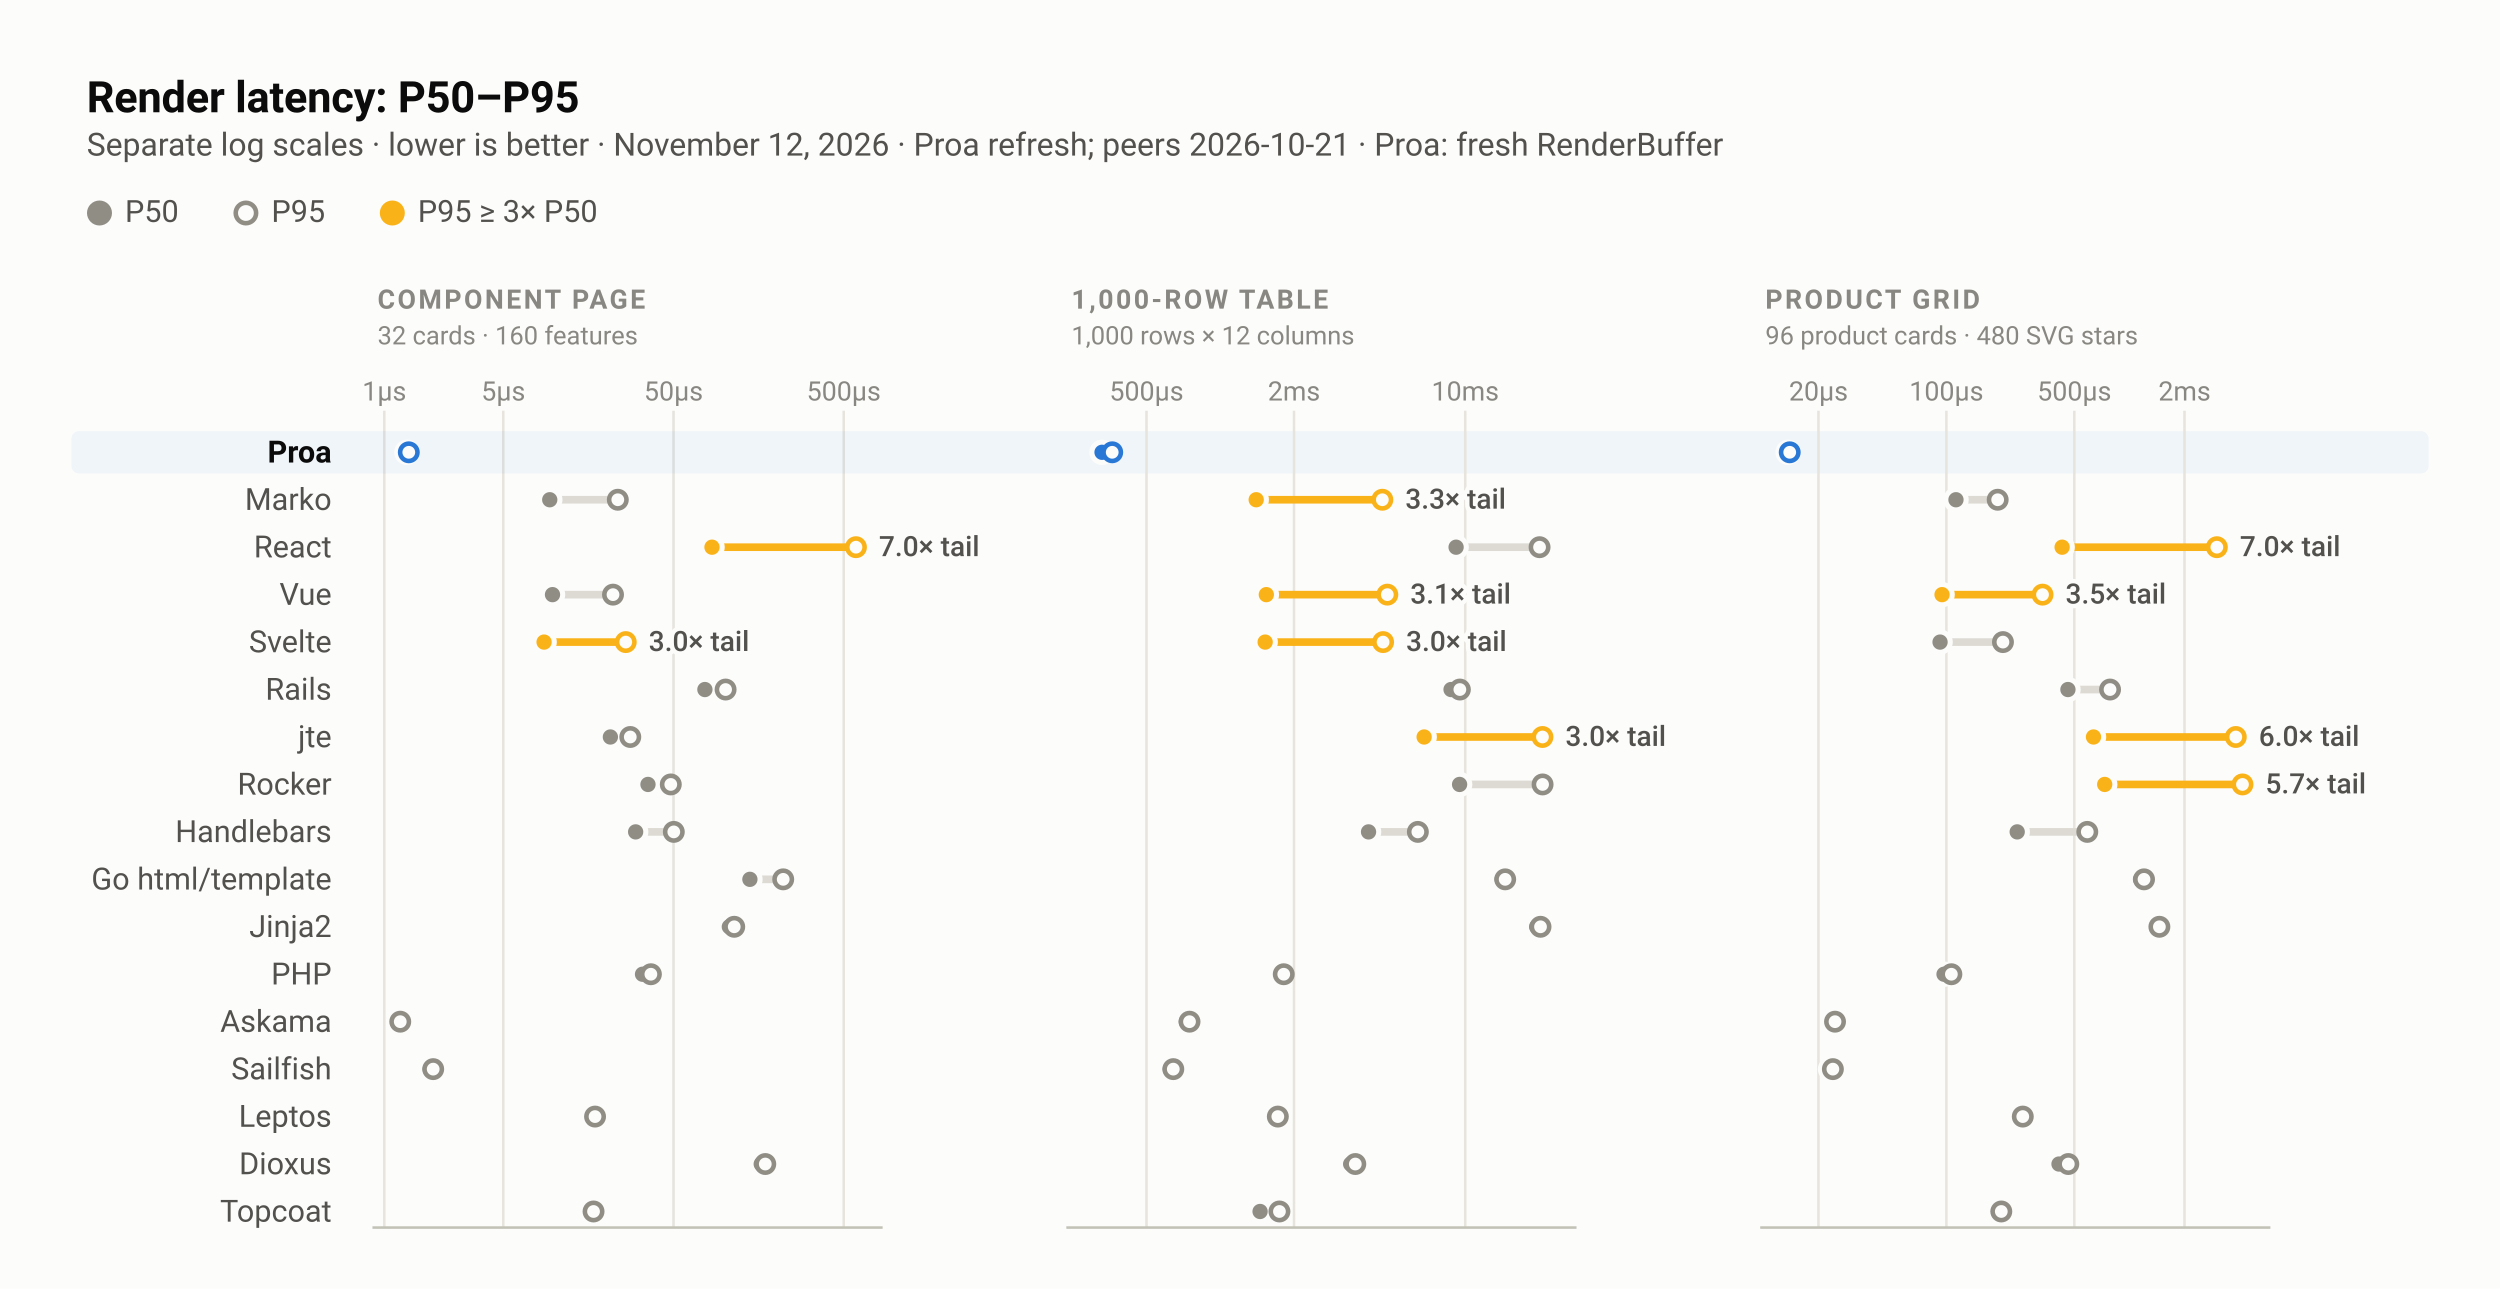
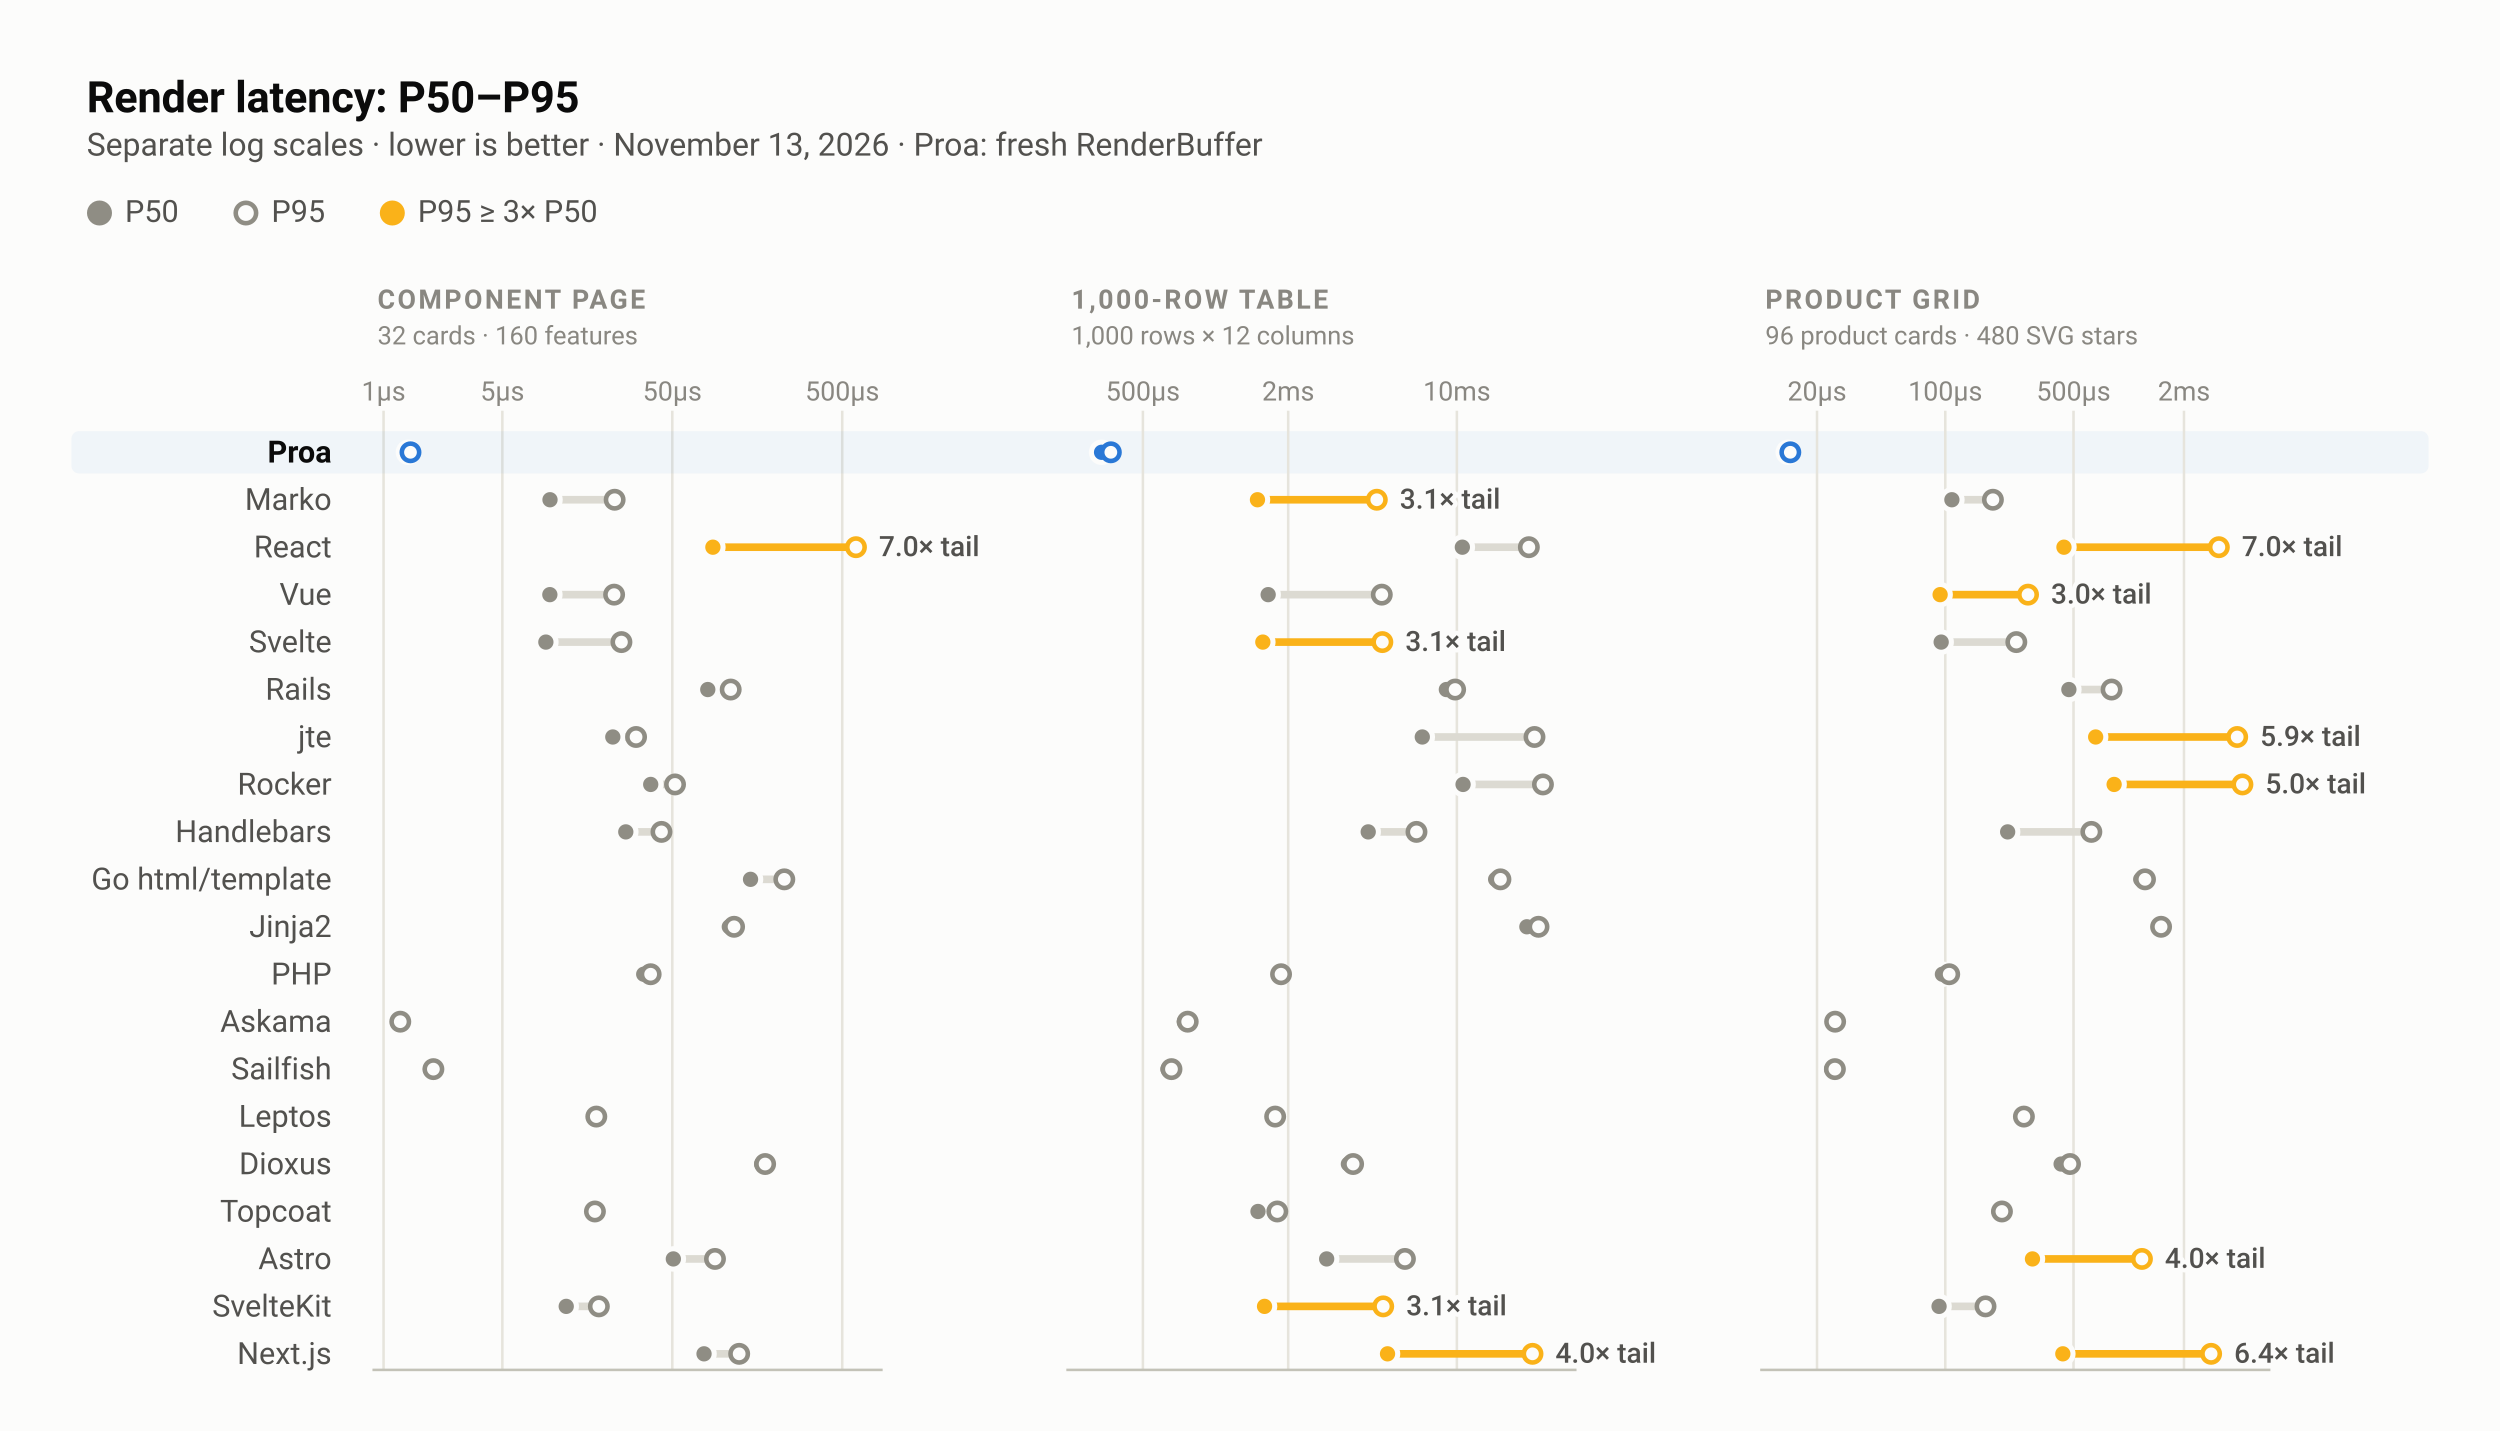
- <svg xmlns="http://www.w3.org/2000/svg" width="980" height="505.2" viewBox="0 0 980 505.2" role="img" aria-labelledby="ttl dsc">
+ <svg xmlns="http://www.w3.org/2000/svg" width="980" height="561" viewBox="0 0 980 561" role="img" aria-labelledby="ttl dsc">
  <style>
  text { font-family: system-ui, -apple-system, "Segoe UI", Roboto, "Helvetica Neue", Arial, sans-serif; }
  .t   { font-size: 17px; font-weight: 600; fill: #0b0b0b; letter-spacing: -.005em; }
  .d   { font-size: 12.5px; font-weight: 400; fill: #52514e; }
  .eb  { font-size: 10.5px; font-weight: 600; fill: #898781; letter-spacing: .09em; }
  .cat { font-size: 12px; font-weight: 400; fill: #52514e; }
  .catb{ font-size: 12px; font-weight: 600; fill: #0b0b0b; }
  .lg  { font-size: 12px; font-weight: 400; fill: #52514e; }
  .tick{ font-size: 10.5px; font-weight: 400; fill: #898781; font-variant-numeric: tabular-nums; }
  .val { font-size: 11px; font-weight: 500; fill: #52514e; font-variant-numeric: tabular-nums;
         paint-order: stroke; stroke: #fcfcfb; stroke-width: 3.5px; stroke-linejoin: round; }
  .valb{ font-size: 11px; font-weight: 600; fill: #0b0b0b; font-variant-numeric: tabular-nums;
         paint-order: stroke; stroke: #fcfcfb; stroke-width: 3.5px; stroke-linejoin: round; }
  .valw{ font-size: 11px; font-weight: 600; fill: #fcfcfb; font-variant-numeric: tabular-nums; }
  .note{ font-size: 10px; font-weight: 400; fill: #898781; }
  .mono{ font-family: ui-monospace, SFMono-Regular, "SF Mono", Menlo, Consolas, monospace; }
  .end { text-anchor: end; }
  .mid { text-anchor: middle; }
</style>
-   <rect width="980" height="505.2" fill="#fcfcfb" />
+   <rect width="980" height="561" fill="#fcfcfb" />
  <text x="34" y="44" class="t">Render latency: P50–P95</text>
-   <text x="34" y="61" class="d">Separate log scales · lower is better · November 12, 2026 · Proa refresh; peers 2026-10-21 · Proa: fresh RenderBuffer</text>
+   <text x="34" y="61" class="d">Separate log scales · lower is better · November 13, 2026 · Proa: fresh RenderBuffer</text>
  <circle cx="39" cy="83.5" r="4" fill="#8f8d84" stroke="#8f8d84" stroke-width="1.8" />
  <text x="49" y="87" class="lg">P50</text>
  <circle cx="96.4" cy="83.5" r="4" fill="#fcfcfb" stroke="#8f8d84" stroke-width="1.8" />
  <text x="106.4" y="87" class="lg">P95</text>
  <circle cx="153.79" cy="83.5" r="4" fill="#fab219" stroke="#fab219" stroke-width="1.8" />
  <text x="163.79" y="87" class="lg">P95 ≥ 3× P50</text>
  <text x="148" y="121" class="eb">COMPONENT PAGE</text>
  <text x="148" y="135" class="note">32 cards · 160 features</text>
-   <path d="M150.65 161L150.65 481.2" stroke="#e6e4dc" stroke-width="1" />
-   <text x="150.65" y="157" class="tick mid">1µs</text>
-   <path d="M197.29 161L197.29 481.2" stroke="#e6e4dc" stroke-width="1" />
-   <text x="197.29" y="157" class="tick mid">5µs</text>
-   <path d="M264.02 161L264.02 481.2" stroke="#e6e4dc" stroke-width="1" />
-   <text x="264.02" y="157" class="tick mid">50µs</text>
-   <path d="M330.74 161L330.74 481.2" stroke="#e6e4dc" stroke-width="1" />
-   <text x="330.74" y="157" class="tick mid">500µs</text>
-   <path d="M146 481.2L346 481.2" stroke="#c3c2b7" stroke-width="1" />
+   <path d="M150.36 161L150.36 537" stroke="#e6e4dc" stroke-width="1" />
+   <text x="150.36" y="157" class="tick mid">1µs</text>
+   <path d="M196.92 161L196.92 537" stroke="#e6e4dc" stroke-width="1" />
+   <text x="196.92" y="157" class="tick mid">5µs</text>
+   <path d="M263.54 161L263.54 537" stroke="#e6e4dc" stroke-width="1" />
+   <text x="263.54" y="157" class="tick mid">50µs</text>
+   <path d="M330.16 161L330.16 537" stroke="#e6e4dc" stroke-width="1" />
+   <text x="330.16" y="157" class="tick mid">500µs</text>
+   <path d="M146 537L346 537" stroke="#c3c2b7" stroke-width="1" />
  <rect x="28" y="169" width="924" height="16.6" rx="3" fill="#2a78d6" opacity=".055" />
  <text x="130" y="181.3" class="catb end">Proa</text>
-   <path d="M159.51 177.3L160.25 177.3" stroke="#cde2fb" stroke-width="3" />
-   <circle cx="159.51" cy="177.3" r="4" fill="#2a78d6" stroke="#fcfcfb" stroke-width="2" />
-   <circle cx="160.25" cy="177.3" r="3.4" fill="#fcfcfb" stroke="#2a78d6" stroke-width="1.8" />
+   <path d="M160.09 177.3L160.91 177.3" stroke="#cde2fb" stroke-width="3" />
+   <circle cx="160.09" cy="177.3" r="4" fill="#2a78d6" stroke="#fcfcfb" stroke-width="2" />
+   <circle cx="160.91" cy="177.3" r="3.4" fill="#fcfcfb" stroke="#2a78d6" stroke-width="1.8" />
  <text x="130" y="199.9" class="cat end">Marko</text>
-   <path d="M215.5 195.9L242.18 195.9" stroke="#dcdad2" stroke-width="3" />
-   <circle cx="215.5" cy="195.9" r="4" fill="#8f8d84" stroke="#fcfcfb" stroke-width="2" />
-   <circle cx="242.18" cy="195.9" r="3.4" fill="#fcfcfb" stroke="#8f8d84" stroke-width="1.8" />
+   <path d="M215.6 195.9L240.94 195.9" stroke="#dcdad2" stroke-width="3" />
+   <circle cx="215.6" cy="195.9" r="4" fill="#8f8d84" stroke="#fcfcfb" stroke-width="2" />
+   <circle cx="240.94" cy="195.9" r="3.4" fill="#fcfcfb" stroke="#8f8d84" stroke-width="1.8" />
  <text x="130" y="218.5" class="cat end">React</text>
-   <path d="M279.1 214.5L335.53 214.5" stroke="#fab219" stroke-width="3" />
-   <circle cx="279.1" cy="214.5" r="4" fill="#fab219" stroke="#fcfcfb" stroke-width="2" />
-   <circle cx="335.53" cy="214.5" r="3.4" fill="#fcfcfb" stroke="#fab219" stroke-width="1.8" />
-   <text x="344.53" y="218" class="val">7.0× tail</text>
+   <path d="M279.45 214.5L335.54 214.5" stroke="#fab219" stroke-width="3" />
+   <circle cx="279.45" cy="214.5" r="4" fill="#fab219" stroke="#fcfcfb" stroke-width="2" />
+   <circle cx="335.54" cy="214.5" r="3.4" fill="#fcfcfb" stroke="#fab219" stroke-width="1.8" />
+   <text x="344.54" y="218" class="val">7.0× tail</text>
  <text x="130" y="237.1" class="cat end">Vue</text>
-   <path d="M216.58 233.1L240.3 233.1" stroke="#dcdad2" stroke-width="3" />
-   <circle cx="216.58" cy="233.1" r="4" fill="#8f8d84" stroke="#fcfcfb" stroke-width="2" />
-   <circle cx="240.3" cy="233.1" r="3.4" fill="#fcfcfb" stroke="#8f8d84" stroke-width="1.8" />
+   <path d="M215.54 233.1L240.73 233.1" stroke="#dcdad2" stroke-width="3" />
+   <circle cx="215.54" cy="233.1" r="4" fill="#8f8d84" stroke="#fcfcfb" stroke-width="2" />
+   <circle cx="240.73" cy="233.1" r="3.4" fill="#fcfcfb" stroke="#8f8d84" stroke-width="1.8" />
  <text x="130" y="255.7" class="cat end">Svelte</text>
-   <path d="M213.28 251.7L245.29 251.7" stroke="#fab219" stroke-width="3" />
-   <circle cx="213.28" cy="251.7" r="4" fill="#fab219" stroke="#fcfcfb" stroke-width="2" />
-   <circle cx="245.29" cy="251.7" r="3.4" fill="#fcfcfb" stroke="#fab219" stroke-width="1.8" />
-   <text x="254.29" y="255.2" class="val">3.0× tail</text>
+   <path d="M213.98 251.7L243.6 251.7" stroke="#dcdad2" stroke-width="3" />
+   <circle cx="213.98" cy="251.7" r="4" fill="#8f8d84" stroke="#fcfcfb" stroke-width="2" />
+   <circle cx="243.6" cy="251.7" r="3.4" fill="#fcfcfb" stroke="#8f8d84" stroke-width="1.8" />
  <text x="130" y="274.3" class="cat end">Rails</text>
-   <path d="M276.32 270.3L284.43 270.3" stroke="#dcdad2" stroke-width="3" />
-   <circle cx="276.32" cy="270.3" r="4" fill="#8f8d84" stroke="#fcfcfb" stroke-width="2" />
-   <circle cx="284.43" cy="270.3" r="3.4" fill="#fcfcfb" stroke="#8f8d84" stroke-width="1.8" />
+   <path d="M277.45 270.3L286.43 270.3" stroke="#dcdad2" stroke-width="3" />
+   <circle cx="277.45" cy="270.3" r="4" fill="#8f8d84" stroke="#fcfcfb" stroke-width="2" />
+   <circle cx="286.43" cy="270.3" r="3.4" fill="#fcfcfb" stroke="#8f8d84" stroke-width="1.8" />
  <text x="130" y="292.9" class="cat end">jte</text>
-   <path d="M239.27 288.9L247.07 288.9" stroke="#dcdad2" stroke-width="3" />
-   <circle cx="239.27" cy="288.9" r="4" fill="#8f8d84" stroke="#fcfcfb" stroke-width="2" />
-   <circle cx="247.07" cy="288.9" r="3.4" fill="#fcfcfb" stroke="#8f8d84" stroke-width="1.8" />
+   <path d="M240.22 288.9L249.34 288.9" stroke="#dcdad2" stroke-width="3" />
+   <circle cx="240.22" cy="288.9" r="4" fill="#8f8d84" stroke="#fcfcfb" stroke-width="2" />
+   <circle cx="249.34" cy="288.9" r="3.4" fill="#fcfcfb" stroke="#8f8d84" stroke-width="1.8" />
  <text x="130" y="311.5" class="cat end">Rocker</text>
-   <path d="M254.01 307.5L262.95 307.5" stroke="#dcdad2" stroke-width="3" />
-   <circle cx="254.01" cy="307.5" r="4" fill="#8f8d84" stroke="#fcfcfb" stroke-width="2" />
-   <circle cx="262.95" cy="307.5" r="3.4" fill="#fcfcfb" stroke="#8f8d84" stroke-width="1.8" />
+   <path d="M255.08 307.5L264.61 307.5" stroke="#dcdad2" stroke-width="3" />
+   <circle cx="255.08" cy="307.5" r="4" fill="#8f8d84" stroke="#fcfcfb" stroke-width="2" />
+   <circle cx="264.61" cy="307.5" r="3.4" fill="#fcfcfb" stroke="#8f8d84" stroke-width="1.8" />
  <text x="130" y="330.1" class="cat end">Handlebars</text>
-   <path d="M249.17 326.1L264.13 326.1" stroke="#dcdad2" stroke-width="3" />
-   <circle cx="249.17" cy="326.1" r="4" fill="#8f8d84" stroke="#fcfcfb" stroke-width="2" />
-   <circle cx="264.13" cy="326.1" r="3.4" fill="#fcfcfb" stroke="#8f8d84" stroke-width="1.8" />
+   <path d="M245.31 326.1L259.3 326.1" stroke="#dcdad2" stroke-width="3" />
+   <circle cx="245.31" cy="326.1" r="4" fill="#8f8d84" stroke="#fcfcfb" stroke-width="2" />
+   <circle cx="259.3" cy="326.1" r="3.4" fill="#fcfcfb" stroke="#8f8d84" stroke-width="1.8" />
  <text x="130" y="348.7" class="cat end">Go html/template</text>
-   <path d="M293.96 344.7L307.02 344.7" stroke="#dcdad2" stroke-width="3" />
-   <circle cx="293.96" cy="344.7" r="4" fill="#8f8d84" stroke="#fcfcfb" stroke-width="2" />
-   <circle cx="307.02" cy="344.7" r="3.4" fill="#fcfcfb" stroke="#8f8d84" stroke-width="1.8" />
+   <path d="M294.21 344.7L307.45 344.7" stroke="#dcdad2" stroke-width="3" />
+   <circle cx="294.21" cy="344.7" r="4" fill="#8f8d84" stroke="#fcfcfb" stroke-width="2" />
+   <circle cx="307.45" cy="344.7" r="3.4" fill="#fcfcfb" stroke="#8f8d84" stroke-width="1.8" />
  <text x="130" y="367.3" class="cat end">Jinja2</text>
-   <path d="M285.9 363.3L287.82 363.3" stroke="#dcdad2" stroke-width="3" />
-   <circle cx="285.9" cy="363.3" r="4" fill="#8f8d84" stroke="#fcfcfb" stroke-width="2" />
-   <circle cx="287.82" cy="363.3" r="3.4" fill="#fcfcfb" stroke="#8f8d84" stroke-width="1.8" />
+   <path d="M285.89 363.3L287.76 363.3" stroke="#dcdad2" stroke-width="3" />
+   <circle cx="285.89" cy="363.3" r="4" fill="#8f8d84" stroke="#fcfcfb" stroke-width="2" />
+   <circle cx="287.76" cy="363.3" r="3.4" fill="#fcfcfb" stroke="#8f8d84" stroke-width="1.8" />
  <text x="130" y="385.9" class="cat end">PHP</text>
-   <path d="M251.87 381.9L255.15 381.9" stroke="#dcdad2" stroke-width="3" />
-   <circle cx="251.87" cy="381.9" r="4" fill="#8f8d84" stroke="#fcfcfb" stroke-width="2" />
-   <circle cx="255.15" cy="381.9" r="3.4" fill="#fcfcfb" stroke="#8f8d84" stroke-width="1.8" />
+   <path d="M252.34 381.9L255.05 381.9" stroke="#dcdad2" stroke-width="3" />
+   <circle cx="252.34" cy="381.9" r="4" fill="#8f8d84" stroke="#fcfcfb" stroke-width="2" />
+   <circle cx="255.05" cy="381.9" r="3.4" fill="#fcfcfb" stroke="#8f8d84" stroke-width="1.8" />
  <text x="130" y="404.5" class="cat end">Askama</text>
-   <path d="M156.34 400.5L156.9 400.5" stroke="#dcdad2" stroke-width="3" />
-   <circle cx="156.34" cy="400.5" r="4" fill="#8f8d84" stroke="#fcfcfb" stroke-width="2" />
-   <circle cx="156.9" cy="400.5" r="3.4" fill="#fcfcfb" stroke="#8f8d84" stroke-width="1.8" />
+   <path d="M156.32 400.5L156.91 400.5" stroke="#dcdad2" stroke-width="3" />
+   <circle cx="156.32" cy="400.5" r="4" fill="#8f8d84" stroke="#fcfcfb" stroke-width="2" />
+   <circle cx="156.91" cy="400.5" r="3.4" fill="#fcfcfb" stroke="#8f8d84" stroke-width="1.8" />
  <text x="130" y="423.1" class="cat end">Sailfish</text>
-   <path d="M168.65 419.1L169.81 419.1" stroke="#dcdad2" stroke-width="3" />
-   <circle cx="168.65" cy="419.1" r="4" fill="#8f8d84" stroke="#fcfcfb" stroke-width="2" />
-   <circle cx="169.81" cy="419.1" r="3.4" fill="#fcfcfb" stroke="#8f8d84" stroke-width="1.8" />
+   <path d="M168.76 419.1L169.89 419.1" stroke="#dcdad2" stroke-width="3" />
+   <circle cx="168.76" cy="419.1" r="4" fill="#8f8d84" stroke="#fcfcfb" stroke-width="2" />
+   <circle cx="169.89" cy="419.1" r="3.4" fill="#fcfcfb" stroke="#8f8d84" stroke-width="1.8" />
  <text x="130" y="441.7" class="cat end">Leptos</text>
-   <path d="M232.64 437.7L233.26 437.7" stroke="#dcdad2" stroke-width="3" />
-   <circle cx="232.64" cy="437.7" r="4" fill="#8f8d84" stroke="#fcfcfb" stroke-width="2" />
-   <circle cx="233.26" cy="437.7" r="3.4" fill="#fcfcfb" stroke="#8f8d84" stroke-width="1.8" />
+   <path d="M232.95 437.7L233.75 437.7" stroke="#dcdad2" stroke-width="3" />
+   <circle cx="232.95" cy="437.7" r="4" fill="#8f8d84" stroke="#fcfcfb" stroke-width="2" />
+   <circle cx="233.75" cy="437.7" r="3.4" fill="#fcfcfb" stroke="#8f8d84" stroke-width="1.8" />
  <text x="130" y="460.3" class="cat end">Dioxus</text>
-   <path d="M298.4 456.3L299.99 456.3" stroke="#dcdad2" stroke-width="3" />
-   <circle cx="298.4" cy="456.3" r="4" fill="#8f8d84" stroke="#fcfcfb" stroke-width="2" />
-   <circle cx="299.99" cy="456.3" r="3.4" fill="#fcfcfb" stroke="#8f8d84" stroke-width="1.8" />
+   <path d="M298.57 456.3L299.93 456.3" stroke="#dcdad2" stroke-width="3" />
+   <circle cx="298.57" cy="456.3" r="4" fill="#8f8d84" stroke="#fcfcfb" stroke-width="2" />
+   <circle cx="299.93" cy="456.3" r="3.4" fill="#fcfcfb" stroke="#8f8d84" stroke-width="1.8" />
  <text x="130" y="478.9" class="cat end">Topcoat</text>
-   <path d="M231.91 474.9L232.67 474.9" stroke="#dcdad2" stroke-width="3" />
-   <circle cx="231.91" cy="474.9" r="4" fill="#8f8d84" stroke="#fcfcfb" stroke-width="2" />
-   <circle cx="232.67" cy="474.9" r="3.4" fill="#fcfcfb" stroke="#8f8d84" stroke-width="1.8" />
+   <path d="M232.26 474.9L233.21 474.9" stroke="#dcdad2" stroke-width="3" />
+   <circle cx="232.26" cy="474.9" r="4" fill="#8f8d84" stroke="#fcfcfb" stroke-width="2" />
+   <circle cx="233.21" cy="474.9" r="3.4" fill="#fcfcfb" stroke="#8f8d84" stroke-width="1.8" />
+   <text x="130" y="497.5" class="cat end">Astro</text>
+   <path d="M263.95 493.5L280.27 493.5" stroke="#dcdad2" stroke-width="3" />
+   <circle cx="263.95" cy="493.5" r="4" fill="#8f8d84" stroke="#fcfcfb" stroke-width="2" />
+   <circle cx="280.27" cy="493.5" r="3.4" fill="#fcfcfb" stroke="#8f8d84" stroke-width="1.8" />
+   <text x="130" y="516.1" class="cat end">SvelteKit</text>
+   <path d="M221.96 512.1L234.75 512.1" stroke="#dcdad2" stroke-width="3" />
+   <circle cx="221.96" cy="512.1" r="4" fill="#8f8d84" stroke="#fcfcfb" stroke-width="2" />
+   <circle cx="234.75" cy="512.1" r="3.4" fill="#fcfcfb" stroke="#8f8d84" stroke-width="1.8" />
+   <text x="130" y="534.7" class="cat end">Next.js</text>
+   <path d="M275.98 530.7L289.76 530.7" stroke="#dcdad2" stroke-width="3" />
+   <circle cx="275.98" cy="530.7" r="4" fill="#8f8d84" stroke="#fcfcfb" stroke-width="2" />
+   <circle cx="289.76" cy="530.7" r="3.4" fill="#fcfcfb" stroke="#8f8d84" stroke-width="1.8" />
  <text x="420" y="121" class="eb">1,000-ROW TABLE</text>
  <text x="420" y="135" class="note">1,000 rows × 12 columns</text>
-   <path d="M449.43 161L449.43 481.2" stroke="#e6e4dc" stroke-width="1" />
-   <text x="449.43" y="157" class="tick mid">500µs</text>
-   <path d="M507.25 161L507.25 481.2" stroke="#e6e4dc" stroke-width="1" />
-   <text x="507.25" y="157" class="tick mid">2ms</text>
-   <path d="M574.38 161L574.38 481.2" stroke="#e6e4dc" stroke-width="1" />
-   <text x="574.38" y="157" class="tick mid">10ms</text>
-   <path d="M418 481.2L618 481.2" stroke="#c3c2b7" stroke-width="1" />
-   <path d="M432 177.3L435.99 177.3" stroke="#cde2fb" stroke-width="3" />
-   <circle cx="432" cy="177.3" r="4" fill="#2a78d6" stroke="#fcfcfb" stroke-width="2" />
-   <circle cx="435.99" cy="177.3" r="3.4" fill="#fcfcfb" stroke="#2a78d6" stroke-width="1.8" />
-   <path d="M492.43 195.9L541.88 195.9" stroke="#fab219" stroke-width="3" />
-   <circle cx="492.43" cy="195.9" r="4" fill="#fab219" stroke="#fcfcfb" stroke-width="2" />
-   <circle cx="541.88" cy="195.9" r="3.4" fill="#fcfcfb" stroke="#fab219" stroke-width="1.8" />
-   <text x="550.88" y="199.4" class="val">3.3× tail</text>
-   <path d="M570.79 214.5L603.51 214.5" stroke="#dcdad2" stroke-width="3" />
-   <circle cx="570.79" cy="214.5" r="4" fill="#8f8d84" stroke="#fcfcfb" stroke-width="2" />
-   <circle cx="603.51" cy="214.5" r="3.4" fill="#fcfcfb" stroke="#8f8d84" stroke-width="1.8" />
-   <path d="M496.4 233.1L543.83 233.1" stroke="#fab219" stroke-width="3" />
-   <circle cx="496.4" cy="233.1" r="4" fill="#fab219" stroke="#fcfcfb" stroke-width="2" />
-   <circle cx="543.83" cy="233.1" r="3.4" fill="#fcfcfb" stroke="#fab219" stroke-width="1.8" />
-   <text x="552.83" y="236.6" class="val">3.1× tail</text>
-   <path d="M495.94 251.7L542.17 251.7" stroke="#fab219" stroke-width="3" />
-   <circle cx="495.94" cy="251.7" r="4" fill="#fab219" stroke="#fcfcfb" stroke-width="2" />
-   <circle cx="542.17" cy="251.7" r="3.4" fill="#fcfcfb" stroke="#fab219" stroke-width="1.8" />
-   <text x="551.17" y="255.2" class="val">3.0× tail</text>
-   <path d="M568.81 270.3L572.27 270.3" stroke="#dcdad2" stroke-width="3" />
-   <circle cx="568.81" cy="270.3" r="4" fill="#8f8d84" stroke="#fcfcfb" stroke-width="2" />
-   <circle cx="572.27" cy="270.3" r="3.4" fill="#fcfcfb" stroke="#8f8d84" stroke-width="1.8" />
-   <path d="M558.26 288.9L604.64 288.9" stroke="#fab219" stroke-width="3" />
-   <circle cx="558.26" cy="288.9" r="4" fill="#fab219" stroke="#fcfcfb" stroke-width="2" />
-   <circle cx="604.64" cy="288.9" r="3.4" fill="#fcfcfb" stroke="#fab219" stroke-width="1.8" />
-   <text x="613.64" y="292.4" class="val">3.0× tail</text>
-   <path d="M572.16 307.5L604.69 307.5" stroke="#dcdad2" stroke-width="3" />
-   <circle cx="572.16" cy="307.5" r="4" fill="#8f8d84" stroke="#fcfcfb" stroke-width="2" />
-   <circle cx="604.69" cy="307.5" r="3.4" fill="#fcfcfb" stroke="#8f8d84" stroke-width="1.8" />
-   <path d="M536.47 326.1L555.8 326.1" stroke="#dcdad2" stroke-width="3" />
-   <circle cx="536.47" cy="326.1" r="4" fill="#8f8d84" stroke="#fcfcfb" stroke-width="2" />
-   <circle cx="555.8" cy="326.1" r="3.4" fill="#fcfcfb" stroke="#8f8d84" stroke-width="1.8" />
-   <path d="M588.85 344.7L590.03 344.7" stroke="#dcdad2" stroke-width="3" />
-   <circle cx="588.85" cy="344.7" r="4" fill="#8f8d84" stroke="#fcfcfb" stroke-width="2" />
-   <circle cx="590.03" cy="344.7" r="3.4" fill="#fcfcfb" stroke="#8f8d84" stroke-width="1.8" />
-   <path d="M602.36 363.3L603.88 363.3" stroke="#dcdad2" stroke-width="3" />
-   <circle cx="602.36" cy="363.3" r="4" fill="#8f8d84" stroke="#fcfcfb" stroke-width="2" />
-   <circle cx="603.88" cy="363.3" r="3.4" fill="#fcfcfb" stroke="#8f8d84" stroke-width="1.8" />
-   <path d="M502.32 381.9L503.23 381.9" stroke="#dcdad2" stroke-width="3" />
-   <circle cx="502.32" cy="381.9" r="4" fill="#8f8d84" stroke="#fcfcfb" stroke-width="2" />
-   <circle cx="503.23" cy="381.9" r="3.4" fill="#fcfcfb" stroke="#8f8d84" stroke-width="1.8" />
-   <path d="M465.03 400.5L466.29 400.5" stroke="#dcdad2" stroke-width="3" />
-   <circle cx="465.03" cy="400.5" r="4" fill="#8f8d84" stroke="#fcfcfb" stroke-width="2" />
-   <circle cx="466.29" cy="400.5" r="3.4" fill="#fcfcfb" stroke="#8f8d84" stroke-width="1.8" />
-   <path d="M458.77 419.1L459.93 419.1" stroke="#dcdad2" stroke-width="3" />
-   <circle cx="458.77" cy="419.1" r="4" fill="#8f8d84" stroke="#fcfcfb" stroke-width="2" />
-   <circle cx="459.93" cy="419.1" r="3.4" fill="#fcfcfb" stroke="#8f8d84" stroke-width="1.8" />
-   <path d="M500.05 437.7L500.91 437.7" stroke="#dcdad2" stroke-width="3" />
-   <circle cx="500.05" cy="437.7" r="4" fill="#8f8d84" stroke="#fcfcfb" stroke-width="2" />
-   <circle cx="500.91" cy="437.7" r="3.4" fill="#fcfcfb" stroke="#8f8d84" stroke-width="1.8" />
-   <path d="M529.45 456.3L531.28 456.3" stroke="#dcdad2" stroke-width="3" />
-   <circle cx="529.45" cy="456.3" r="4" fill="#8f8d84" stroke="#fcfcfb" stroke-width="2" />
-   <circle cx="531.28" cy="456.3" r="3.4" fill="#fcfcfb" stroke="#8f8d84" stroke-width="1.8" />
-   <path d="M493.95 474.9L501.54 474.9" stroke="#dcdad2" stroke-width="3" />
-   <circle cx="493.95" cy="474.9" r="4" fill="#8f8d84" stroke="#fcfcfb" stroke-width="2" />
-   <circle cx="501.54" cy="474.9" r="3.4" fill="#fcfcfb" stroke="#8f8d84" stroke-width="1.8" />
+   <path d="M448.02 161L448.02 537" stroke="#e6e4dc" stroke-width="1" />
+   <text x="448.02" y="157" class="tick mid">500µs</text>
+   <path d="M504.97 161L504.97 537" stroke="#e6e4dc" stroke-width="1" />
+   <text x="504.97" y="157" class="tick mid">2ms</text>
+   <path d="M571.09 161L571.09 537" stroke="#e6e4dc" stroke-width="1" />
+   <text x="571.09" y="157" class="tick mid">10ms</text>
+   <path d="M418 537L618 537" stroke="#c3c2b7" stroke-width="1" />
+   <path d="M431.82 177.3L435.45 177.3" stroke="#cde2fb" stroke-width="3" />
+   <circle cx="431.82" cy="177.3" r="4" fill="#2a78d6" stroke="#fcfcfb" stroke-width="2" />
+   <circle cx="435.45" cy="177.3" r="3.4" fill="#fcfcfb" stroke="#2a78d6" stroke-width="1.8" />
+   <path d="M492.93 195.9L539.71 195.9" stroke="#fab219" stroke-width="3" />
+   <circle cx="492.93" cy="195.9" r="4" fill="#fab219" stroke="#fcfcfb" stroke-width="2" />
+   <circle cx="539.71" cy="195.9" r="3.4" fill="#fcfcfb" stroke="#fab219" stroke-width="1.8" />
+   <text x="548.71" y="199.4" class="val">3.1× tail</text>
+   <path d="M573.24 214.5L599.31 214.5" stroke="#dcdad2" stroke-width="3" />
+   <circle cx="573.24" cy="214.5" r="4" fill="#8f8d84" stroke="#fcfcfb" stroke-width="2" />
+   <circle cx="599.31" cy="214.5" r="3.4" fill="#fcfcfb" stroke="#8f8d84" stroke-width="1.8" />
+   <path d="M497.12 233.1L541.66 233.1" stroke="#dcdad2" stroke-width="3" />
+   <circle cx="497.12" cy="233.1" r="4" fill="#8f8d84" stroke="#fcfcfb" stroke-width="2" />
+   <circle cx="541.66" cy="233.1" r="3.4" fill="#fcfcfb" stroke="#8f8d84" stroke-width="1.8" />
+   <path d="M495.03 251.7L541.88 251.7" stroke="#fab219" stroke-width="3" />
+   <circle cx="495.03" cy="251.7" r="4" fill="#fab219" stroke="#fcfcfb" stroke-width="2" />
+   <circle cx="541.88" cy="251.7" r="3.4" fill="#fcfcfb" stroke="#fab219" stroke-width="1.8" />
+   <text x="550.88" y="255.2" class="val">3.1× tail</text>
+   <path d="M566.97 270.3L570.41 270.3" stroke="#dcdad2" stroke-width="3" />
+   <circle cx="566.97" cy="270.3" r="4" fill="#8f8d84" stroke="#fcfcfb" stroke-width="2" />
+   <circle cx="570.41" cy="270.3" r="3.4" fill="#fcfcfb" stroke="#8f8d84" stroke-width="1.8" />
+   <path d="M557.54 288.9L601.52 288.9" stroke="#dcdad2" stroke-width="3" />
+   <circle cx="557.54" cy="288.9" r="4" fill="#8f8d84" stroke="#fcfcfb" stroke-width="2" />
+   <circle cx="601.52" cy="288.9" r="3.4" fill="#fcfcfb" stroke="#8f8d84" stroke-width="1.8" />
+   <path d="M573.52 307.5L604.83 307.5" stroke="#dcdad2" stroke-width="3" />
+   <circle cx="573.52" cy="307.5" r="4" fill="#8f8d84" stroke="#fcfcfb" stroke-width="2" />
+   <circle cx="604.83" cy="307.5" r="3.4" fill="#fcfcfb" stroke="#8f8d84" stroke-width="1.8" />
+   <path d="M536.34 326.1L555.26 326.1" stroke="#dcdad2" stroke-width="3" />
+   <circle cx="536.34" cy="326.1" r="4" fill="#8f8d84" stroke="#fcfcfb" stroke-width="2" />
+   <circle cx="555.26" cy="326.1" r="3.4" fill="#fcfcfb" stroke="#8f8d84" stroke-width="1.8" />
+   <path d="M586.29 344.7L588.17 344.7" stroke="#dcdad2" stroke-width="3" />
+   <circle cx="586.29" cy="344.7" r="4" fill="#8f8d84" stroke="#fcfcfb" stroke-width="2" />
+   <circle cx="588.17" cy="344.7" r="3.4" fill="#fcfcfb" stroke="#8f8d84" stroke-width="1.8" />
+   <path d="M598.53 363.3L603.1 363.3" stroke="#dcdad2" stroke-width="3" />
+   <circle cx="598.53" cy="363.3" r="4" fill="#8f8d84" stroke="#fcfcfb" stroke-width="2" />
+   <circle cx="603.1" cy="363.3" r="3.4" fill="#fcfcfb" stroke="#8f8d84" stroke-width="1.8" />
+   <path d="M501.25 381.9L502.17 381.9" stroke="#dcdad2" stroke-width="3" />
+   <circle cx="501.25" cy="381.9" r="4" fill="#8f8d84" stroke="#fcfcfb" stroke-width="2" />
+   <circle cx="502.17" cy="381.9" r="3.4" fill="#fcfcfb" stroke="#8f8d84" stroke-width="1.8" />
+   <path d="M464.25 400.5L465.58 400.5" stroke="#dcdad2" stroke-width="3" />
+   <circle cx="464.25" cy="400.5" r="4" fill="#8f8d84" stroke="#fcfcfb" stroke-width="2" />
+   <circle cx="465.58" cy="400.5" r="3.4" fill="#fcfcfb" stroke="#8f8d84" stroke-width="1.8" />
+   <path d="M457.84 419.1L459.22 419.1" stroke="#dcdad2" stroke-width="3" />
+   <circle cx="457.84" cy="419.1" r="4" fill="#8f8d84" stroke="#fcfcfb" stroke-width="2" />
+   <circle cx="459.22" cy="419.1" r="3.4" fill="#fcfcfb" stroke="#8f8d84" stroke-width="1.8" />
+   <path d="M498.87 437.7L499.86 437.7" stroke="#dcdad2" stroke-width="3" />
+   <circle cx="498.87" cy="437.7" r="4" fill="#8f8d84" stroke="#fcfcfb" stroke-width="2" />
+   <circle cx="499.86" cy="437.7" r="3.4" fill="#fcfcfb" stroke="#8f8d84" stroke-width="1.8" />
+   <path d="M528.57 456.3L530.42 456.3" stroke="#dcdad2" stroke-width="3" />
+   <circle cx="528.57" cy="456.3" r="4" fill="#8f8d84" stroke="#fcfcfb" stroke-width="2" />
+   <circle cx="530.42" cy="456.3" r="3.4" fill="#fcfcfb" stroke="#8f8d84" stroke-width="1.8" />
+   <path d="M493.13 474.9L500.71 474.9" stroke="#dcdad2" stroke-width="3" />
+   <circle cx="493.13" cy="474.9" r="4" fill="#8f8d84" stroke="#fcfcfb" stroke-width="2" />
+   <circle cx="500.71" cy="474.9" r="3.4" fill="#fcfcfb" stroke="#8f8d84" stroke-width="1.8" />
+   <path d="M520.05 493.5L550.73 493.5" stroke="#dcdad2" stroke-width="3" />
+   <circle cx="520.05" cy="493.5" r="4" fill="#8f8d84" stroke="#fcfcfb" stroke-width="2" />
+   <circle cx="550.73" cy="493.5" r="3.4" fill="#fcfcfb" stroke="#8f8d84" stroke-width="1.8" />
+   <path d="M495.7 512.1L542.22 512.1" stroke="#fab219" stroke-width="3" />
+   <circle cx="495.7" cy="512.1" r="4" fill="#fab219" stroke="#fcfcfb" stroke-width="2" />
+   <circle cx="542.22" cy="512.1" r="3.4" fill="#fcfcfb" stroke="#fab219" stroke-width="1.8" />
+   <text x="551.22" y="515.6" class="val">3.1× tail</text>
+   <path d="M543.91 530.7L600.74 530.7" stroke="#fab219" stroke-width="3" />
+   <circle cx="543.91" cy="530.7" r="4" fill="#fab219" stroke="#fcfcfb" stroke-width="2" />
+   <circle cx="600.74" cy="530.7" r="3.4" fill="#fcfcfb" stroke="#fab219" stroke-width="1.8" />
+   <text x="609.74" y="534.2" class="val">4.0× tail</text>
  <text x="692" y="121" class="eb">PRODUCT GRID</text>
  <text x="692" y="135" class="note">96 product cards · 480 SVG stars</text>
-   <path d="M712.84 161L712.84 481.2" stroke="#e6e4dc" stroke-width="1" />
-   <text x="712.84" y="157" class="tick mid">20µs</text>
-   <path d="M762.99 161L762.99 481.2" stroke="#e6e4dc" stroke-width="1" />
-   <text x="762.99" y="157" class="tick mid">100µs</text>
-   <path d="M813.13 161L813.13 481.2" stroke="#e6e4dc" stroke-width="1" />
-   <text x="813.13" y="157" class="tick mid">500µs</text>
-   <path d="M856.33 161L856.33 481.2" stroke="#e6e4dc" stroke-width="1" />
-   <text x="856.33" y="157" class="tick mid">2ms</text>
-   <path d="M690 481.2L890 481.2" stroke="#c3c2b7" stroke-width="1" />
-   <path d="M700.96 177.3L701.57 177.3" stroke="#cde2fb" stroke-width="3" />
-   <circle cx="700.96" cy="177.3" r="4" fill="#2a78d6" stroke="#fcfcfb" stroke-width="2" />
-   <circle cx="701.57" cy="177.3" r="3.4" fill="#fcfcfb" stroke="#2a78d6" stroke-width="1.8" />
-   <path d="M766.74 195.9L783.09 195.9" stroke="#dcdad2" stroke-width="3" />
-   <circle cx="766.74" cy="195.9" r="4" fill="#8f8d84" stroke="#fcfcfb" stroke-width="2" />
-   <circle cx="783.09" cy="195.9" r="3.4" fill="#fcfcfb" stroke="#8f8d84" stroke-width="1.8" />
-   <path d="M808.35 214.5L869.01 214.5" stroke="#fab219" stroke-width="3" />
-   <circle cx="808.35" cy="214.5" r="4" fill="#fab219" stroke="#fcfcfb" stroke-width="2" />
-   <circle cx="869.01" cy="214.5" r="3.4" fill="#fcfcfb" stroke="#fab219" stroke-width="1.8" />
-   <text x="878.01" y="218" class="val">7.0× tail</text>
-   <path d="M761.28 233.1L800.67 233.1" stroke="#fab219" stroke-width="3" />
-   <circle cx="761.28" cy="233.1" r="4" fill="#fab219" stroke="#fcfcfb" stroke-width="2" />
-   <circle cx="800.67" cy="233.1" r="3.4" fill="#fcfcfb" stroke="#fab219" stroke-width="1.8" />
-   <text x="809.67" y="236.6" class="val">3.5× tail</text>
-   <path d="M760.5 251.7L785.16 251.7" stroke="#dcdad2" stroke-width="3" />
-   <circle cx="760.5" cy="251.7" r="4" fill="#8f8d84" stroke="#fcfcfb" stroke-width="2" />
-   <circle cx="785.16" cy="251.7" r="3.4" fill="#fcfcfb" stroke="#8f8d84" stroke-width="1.8" />
-   <path d="M810.63 270.3L827.14 270.3" stroke="#dcdad2" stroke-width="3" />
-   <circle cx="810.63" cy="270.3" r="4" fill="#8f8d84" stroke="#fcfcfb" stroke-width="2" />
-   <circle cx="827.14" cy="270.3" r="3.4" fill="#fcfcfb" stroke="#8f8d84" stroke-width="1.8" />
-   <path d="M820.65 288.9L876.43 288.9" stroke="#fab219" stroke-width="3" />
-   <circle cx="820.65" cy="288.9" r="4" fill="#fab219" stroke="#fcfcfb" stroke-width="2" />
-   <circle cx="876.43" cy="288.9" r="3.4" fill="#fcfcfb" stroke="#fab219" stroke-width="1.8" />
-   <text x="885.43" y="292.4" class="val">6.0× tail</text>
-   <path d="M825.04 307.5L879.05 307.5" stroke="#fab219" stroke-width="3" />
-   <circle cx="825.04" cy="307.5" r="4" fill="#fab219" stroke="#fcfcfb" stroke-width="2" />
-   <circle cx="879.05" cy="307.5" r="3.4" fill="#fcfcfb" stroke="#fab219" stroke-width="1.8" />
-   <text x="888.05" y="311" class="val">5.7× tail</text>
-   <path d="M790.74 326.1L818.22 326.1" stroke="#dcdad2" stroke-width="3" />
-   <circle cx="790.74" cy="326.1" r="4" fill="#8f8d84" stroke="#fcfcfb" stroke-width="2" />
-   <circle cx="818.22" cy="326.1" r="3.4" fill="#fcfcfb" stroke="#8f8d84" stroke-width="1.8" />
-   <path d="M839.08 344.7L840.46 344.7" stroke="#dcdad2" stroke-width="3" />
-   <circle cx="839.08" cy="344.7" r="4" fill="#8f8d84" stroke="#fcfcfb" stroke-width="2" />
-   <circle cx="840.46" cy="344.7" r="3.4" fill="#fcfcfb" stroke="#8f8d84" stroke-width="1.8" />
-   <path d="M845.98 363.3L846.48 363.3" stroke="#dcdad2" stroke-width="3" />
-   <circle cx="845.98" cy="363.3" r="4" fill="#8f8d84" stroke="#fcfcfb" stroke-width="2" />
-   <circle cx="846.48" cy="363.3" r="3.4" fill="#fcfcfb" stroke="#8f8d84" stroke-width="1.8" />
-   <path d="M762.06 381.9L764.94 381.9" stroke="#dcdad2" stroke-width="3" />
-   <circle cx="762.06" cy="381.9" r="4" fill="#8f8d84" stroke="#fcfcfb" stroke-width="2" />
-   <circle cx="764.94" cy="381.9" r="3.4" fill="#fcfcfb" stroke="#8f8d84" stroke-width="1.8" />
-   <path d="M718.44 400.5L719.33 400.5" stroke="#dcdad2" stroke-width="3" />
-   <circle cx="718.44" cy="400.5" r="4" fill="#8f8d84" stroke="#fcfcfb" stroke-width="2" />
-   <circle cx="719.33" cy="400.5" r="3.4" fill="#fcfcfb" stroke="#8f8d84" stroke-width="1.8" />
-   <path d="M717.59 419.1L718.49 419.1" stroke="#dcdad2" stroke-width="3" />
-   <circle cx="717.59" cy="419.1" r="4" fill="#8f8d84" stroke="#fcfcfb" stroke-width="2" />
-   <circle cx="718.49" cy="419.1" r="3.4" fill="#fcfcfb" stroke="#8f8d84" stroke-width="1.8" />
-   <path d="M792.03 437.7L792.93 437.7" stroke="#dcdad2" stroke-width="3" />
-   <circle cx="792.03" cy="437.7" r="4" fill="#8f8d84" stroke="#fcfcfb" stroke-width="2" />
-   <circle cx="792.93" cy="437.7" r="3.4" fill="#fcfcfb" stroke="#8f8d84" stroke-width="1.8" />
-   <path d="M807.13 456.3L810.78 456.3" stroke="#dcdad2" stroke-width="3" />
-   <circle cx="807.13" cy="456.3" r="4" fill="#8f8d84" stroke="#fcfcfb" stroke-width="2" />
-   <circle cx="810.78" cy="456.3" r="3.4" fill="#fcfcfb" stroke="#8f8d84" stroke-width="1.8" />
-   <path d="M783.42 474.9L784.51 474.9" stroke="#dcdad2" stroke-width="3" />
-   <circle cx="783.42" cy="474.9" r="4" fill="#8f8d84" stroke="#fcfcfb" stroke-width="2" />
-   <circle cx="784.51" cy="474.9" r="3.4" fill="#fcfcfb" stroke="#8f8d84" stroke-width="1.8" />
+   <path d="M712.27 161L712.27 537" stroke="#e6e4dc" stroke-width="1" />
+   <text x="712.27" y="157" class="tick mid">20µs</text>
+   <path d="M762.55 161L762.55 537" stroke="#e6e4dc" stroke-width="1" />
+   <text x="762.55" y="157" class="tick mid">100µs</text>
+   <path d="M812.82 161L812.82 537" stroke="#e6e4dc" stroke-width="1" />
+   <text x="812.82" y="157" class="tick mid">500µs</text>
+   <path d="M856.12 161L856.12 537" stroke="#e6e4dc" stroke-width="1" />
+   <text x="856.12" y="157" class="tick mid">2ms</text>
+   <path d="M690 537L890 537" stroke="#c3c2b7" stroke-width="1" />
+   <path d="M700.99 177.3L701.8 177.3" stroke="#cde2fb" stroke-width="3" />
+   <circle cx="700.99" cy="177.3" r="4" fill="#2a78d6" stroke="#fcfcfb" stroke-width="2" />
+   <circle cx="701.8" cy="177.3" r="3.4" fill="#fcfcfb" stroke="#2a78d6" stroke-width="1.8" />
+   <path d="M765.14 195.9L781.22 195.9" stroke="#dcdad2" stroke-width="3" />
+   <circle cx="765.14" cy="195.9" r="4" fill="#8f8d84" stroke="#fcfcfb" stroke-width="2" />
+   <circle cx="781.22" cy="195.9" r="3.4" fill="#fcfcfb" stroke="#8f8d84" stroke-width="1.8" />
+   <path d="M809.07 214.5L869.79 214.5" stroke="#fab219" stroke-width="3" />
+   <circle cx="809.07" cy="214.5" r="4" fill="#fab219" stroke="#fcfcfb" stroke-width="2" />
+   <circle cx="869.79" cy="214.5" r="3.4" fill="#fcfcfb" stroke="#fab219" stroke-width="1.8" />
+   <text x="878.79" y="218" class="val">7.0× tail</text>
+   <path d="M760.53 233.1L794.99 233.1" stroke="#fab219" stroke-width="3" />
+   <circle cx="760.53" cy="233.1" r="4" fill="#fab219" stroke="#fcfcfb" stroke-width="2" />
+   <circle cx="794.99" cy="233.1" r="3.4" fill="#fcfcfb" stroke="#fab219" stroke-width="1.8" />
+   <text x="803.99" y="236.6" class="val">3.0× tail</text>
+   <path d="M760.94 251.7L790.4 251.7" stroke="#dcdad2" stroke-width="3" />
+   <circle cx="760.94" cy="251.7" r="4" fill="#8f8d84" stroke="#fcfcfb" stroke-width="2" />
+   <circle cx="790.4" cy="251.7" r="3.4" fill="#fcfcfb" stroke="#8f8d84" stroke-width="1.8" />
+   <path d="M811 270.3L827.74 270.3" stroke="#dcdad2" stroke-width="3" />
+   <circle cx="811" cy="270.3" r="4" fill="#8f8d84" stroke="#fcfcfb" stroke-width="2" />
+   <circle cx="827.74" cy="270.3" r="3.4" fill="#fcfcfb" stroke="#8f8d84" stroke-width="1.8" />
+   <path d="M821.5 288.9L876.98 288.9" stroke="#fab219" stroke-width="3" />
+   <circle cx="821.5" cy="288.9" r="4" fill="#fab219" stroke="#fcfcfb" stroke-width="2" />
+   <circle cx="876.98" cy="288.9" r="3.4" fill="#fcfcfb" stroke="#fab219" stroke-width="1.8" />
+   <text x="885.98" y="292.4" class="val">5.9× tail</text>
+   <path d="M828.74 307.5L879.03 307.5" stroke="#fab219" stroke-width="3" />
+   <circle cx="828.74" cy="307.5" r="4" fill="#fab219" stroke="#fcfcfb" stroke-width="2" />
+   <circle cx="879.03" cy="307.5" r="3.4" fill="#fcfcfb" stroke="#fab219" stroke-width="1.8" />
+   <text x="888.03" y="311" class="val">5.0× tail</text>
+   <path d="M787 326.1L819.81 326.1" stroke="#dcdad2" stroke-width="3" />
+   <circle cx="787" cy="326.1" r="4" fill="#8f8d84" stroke="#fcfcfb" stroke-width="2" />
+   <circle cx="819.81" cy="326.1" r="3.4" fill="#fcfcfb" stroke="#8f8d84" stroke-width="1.8" />
+   <path d="M839.16 344.7L840.84 344.7" stroke="#dcdad2" stroke-width="3" />
+   <circle cx="839.16" cy="344.7" r="4" fill="#8f8d84" stroke="#fcfcfb" stroke-width="2" />
+   <circle cx="840.84" cy="344.7" r="3.4" fill="#fcfcfb" stroke="#8f8d84" stroke-width="1.8" />
+   <path d="M846.38 363.3L847.14 363.3" stroke="#dcdad2" stroke-width="3" />
+   <circle cx="846.38" cy="363.3" r="4" fill="#8f8d84" stroke="#fcfcfb" stroke-width="2" />
+   <circle cx="847.14" cy="363.3" r="3.4" fill="#fcfcfb" stroke="#8f8d84" stroke-width="1.8" />
+   <path d="M761.43 381.9L764.09 381.9" stroke="#dcdad2" stroke-width="3" />
+   <circle cx="761.43" cy="381.9" r="4" fill="#8f8d84" stroke="#fcfcfb" stroke-width="2" />
+   <circle cx="764.09" cy="381.9" r="3.4" fill="#fcfcfb" stroke="#8f8d84" stroke-width="1.8" />
+   <path d="M718.42 400.5L719.37 400.5" stroke="#dcdad2" stroke-width="3" />
+   <circle cx="718.42" cy="400.5" r="4" fill="#8f8d84" stroke="#fcfcfb" stroke-width="2" />
+   <circle cx="719.37" cy="400.5" r="3.4" fill="#fcfcfb" stroke="#8f8d84" stroke-width="1.8" />
+   <path d="M717.99 419.1L719.28 419.1" stroke="#dcdad2" stroke-width="3" />
+   <circle cx="717.99" cy="419.1" r="4" fill="#8f8d84" stroke="#fcfcfb" stroke-width="2" />
+   <circle cx="719.28" cy="419.1" r="3.4" fill="#fcfcfb" stroke="#8f8d84" stroke-width="1.8" />
+   <path d="M792.4 437.7L793.37 437.7" stroke="#dcdad2" stroke-width="3" />
+   <circle cx="792.4" cy="437.7" r="4" fill="#8f8d84" stroke="#fcfcfb" stroke-width="2" />
+   <circle cx="793.37" cy="437.7" r="3.4" fill="#fcfcfb" stroke="#8f8d84" stroke-width="1.8" />
+   <path d="M807.96 456.3L811.44 456.3" stroke="#dcdad2" stroke-width="3" />
+   <circle cx="807.96" cy="456.3" r="4" fill="#8f8d84" stroke="#fcfcfb" stroke-width="2" />
+   <circle cx="811.44" cy="456.3" r="3.4" fill="#fcfcfb" stroke="#8f8d84" stroke-width="1.8" />
+   <path d="M783.66 474.9L784.76 474.9" stroke="#dcdad2" stroke-width="3" />
+   <circle cx="783.66" cy="474.9" r="4" fill="#8f8d84" stroke="#fcfcfb" stroke-width="2" />
+   <circle cx="784.76" cy="474.9" r="3.4" fill="#fcfcfb" stroke="#8f8d84" stroke-width="1.8" />
+   <path d="M796.73 493.5L839.64 493.5" stroke="#fab219" stroke-width="3" />
+   <circle cx="796.73" cy="493.5" r="4" fill="#fab219" stroke="#fcfcfb" stroke-width="2" />
+   <circle cx="839.64" cy="493.5" r="3.4" fill="#fcfcfb" stroke="#fab219" stroke-width="1.8" />
+   <text x="848.64" y="497" class="val">4.0× tail</text>
+   <path d="M760.11 512.1L778.32 512.1" stroke="#dcdad2" stroke-width="3" />
+   <circle cx="760.11" cy="512.1" r="4" fill="#8f8d84" stroke="#fcfcfb" stroke-width="2" />
+   <circle cx="778.32" cy="512.1" r="3.4" fill="#fcfcfb" stroke="#8f8d84" stroke-width="1.8" />
+   <path d="M808.63 530.7L866.76 530.7" stroke="#fab219" stroke-width="3" />
+   <circle cx="808.63" cy="530.7" r="4" fill="#fab219" stroke="#fcfcfb" stroke-width="2" />
+   <circle cx="866.76" cy="530.7" r="3.4" fill="#fcfcfb" stroke="#fab219" stroke-width="1.8" />
+   <text x="875.76" y="534.2" class="val">6.4× tail</text>
</svg>
